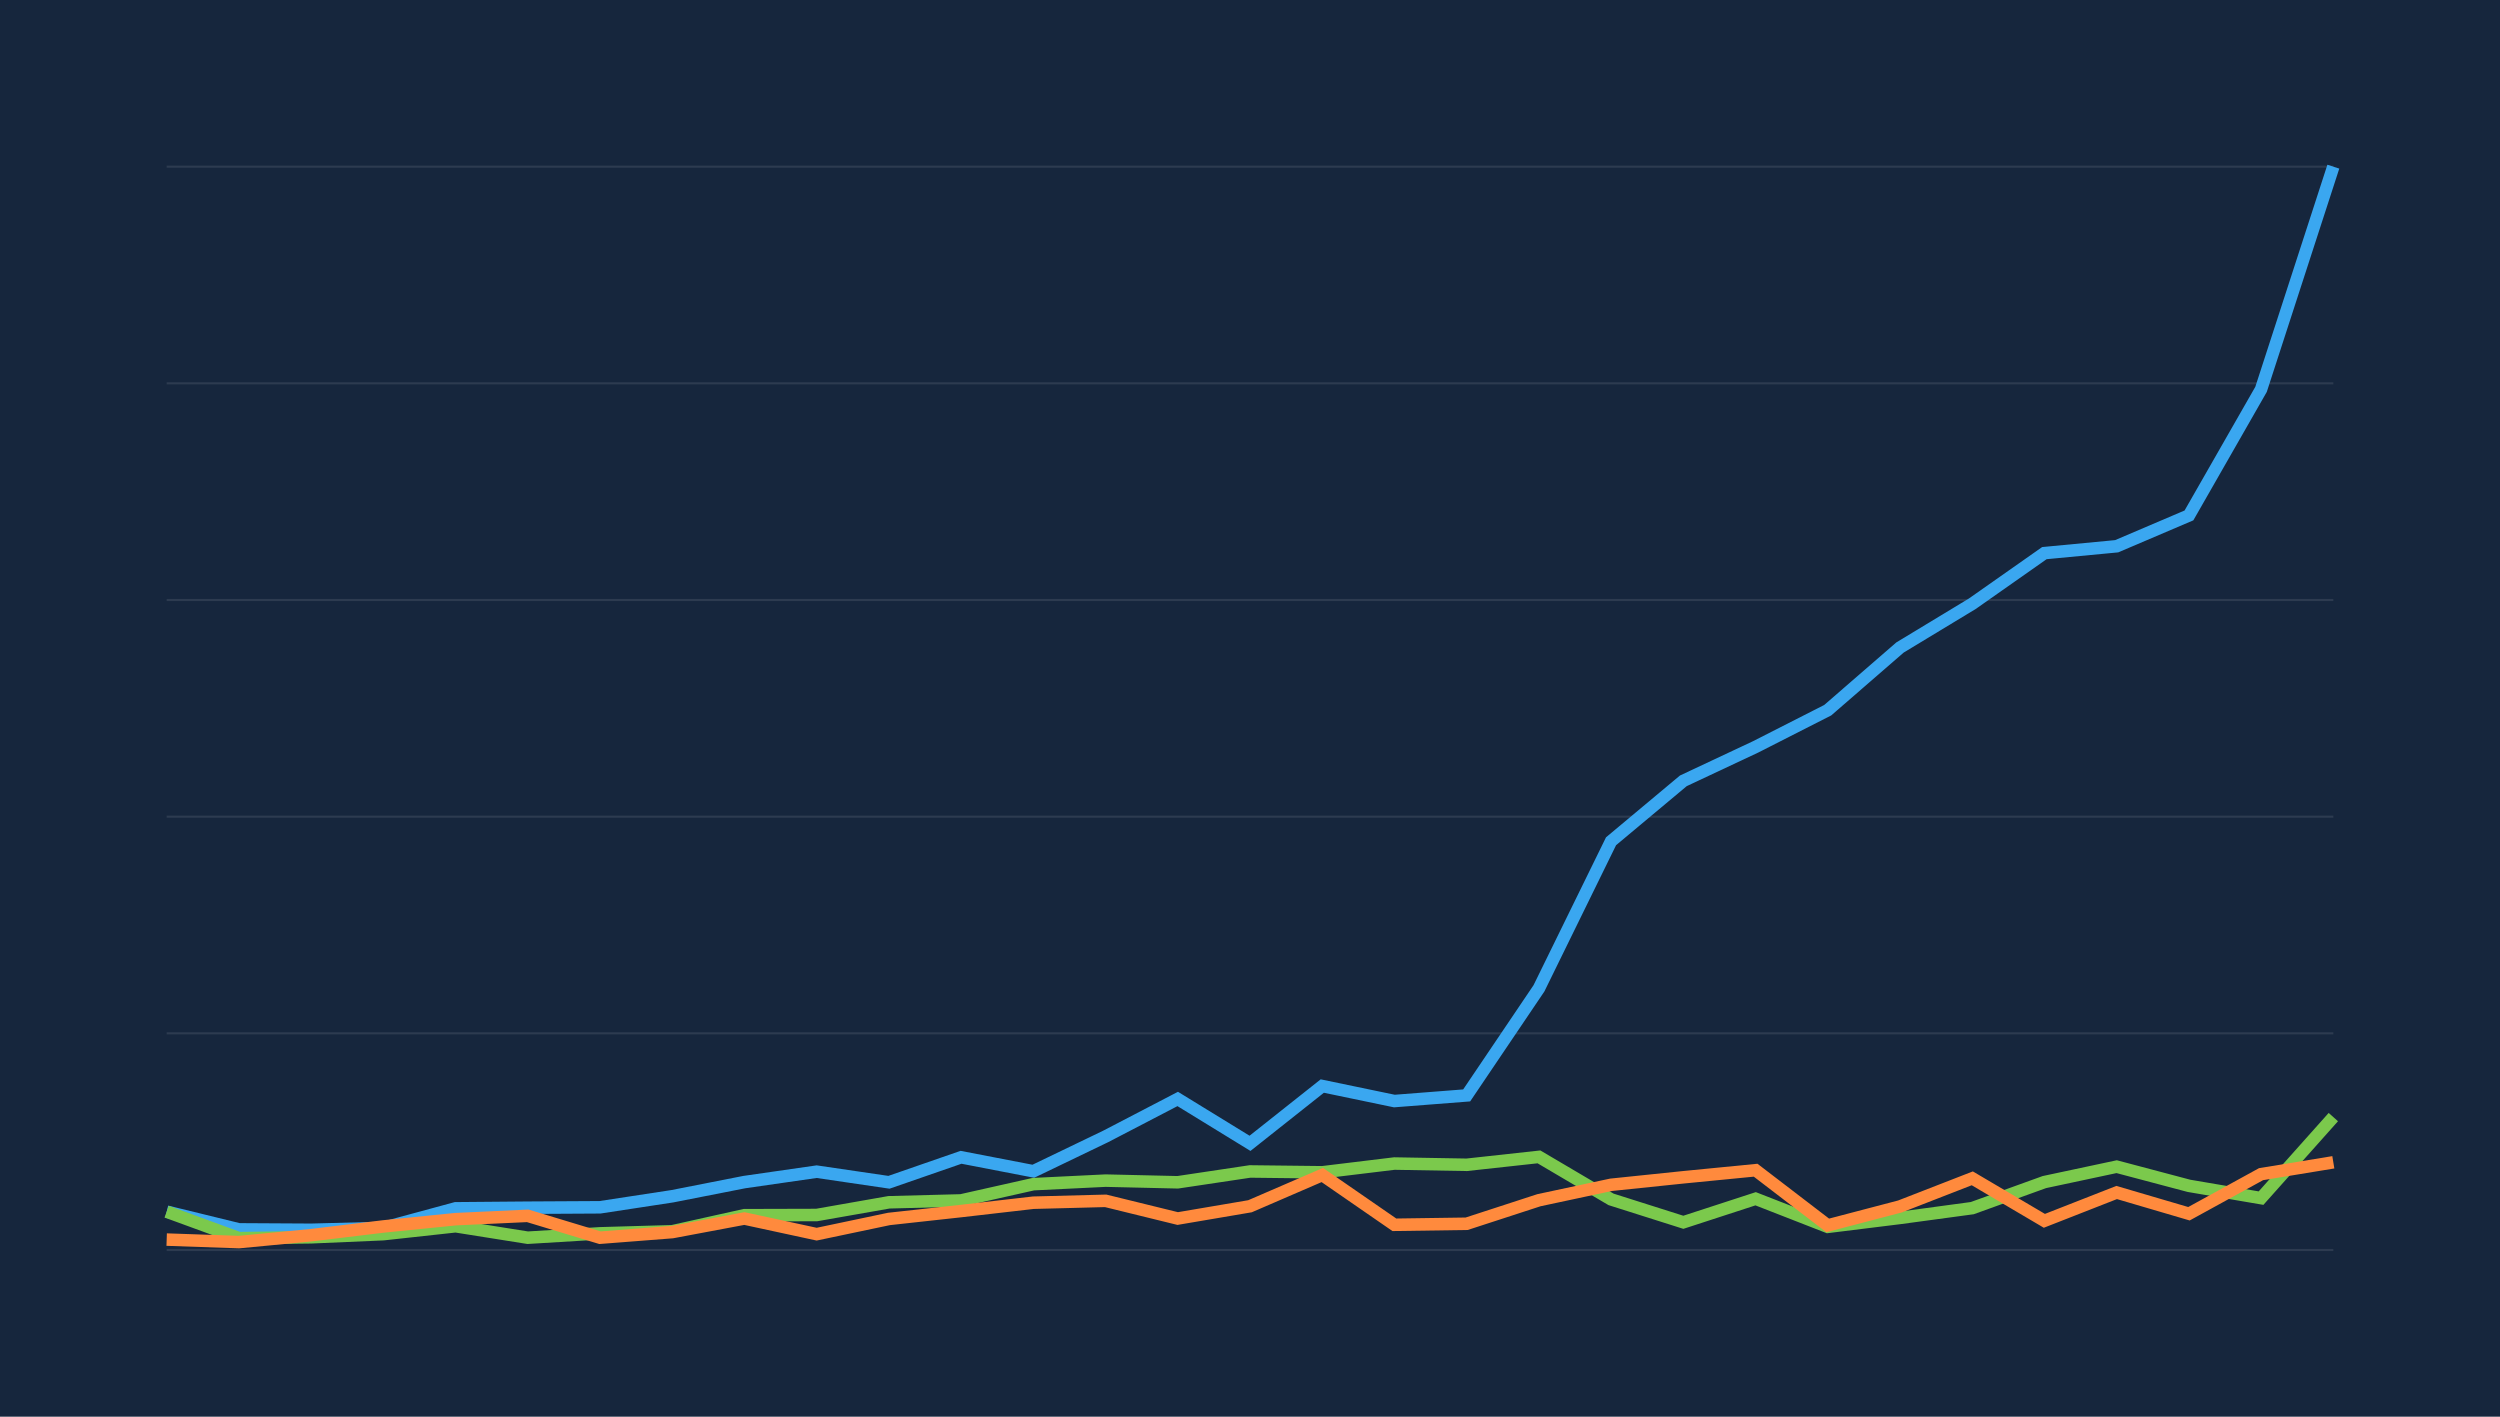
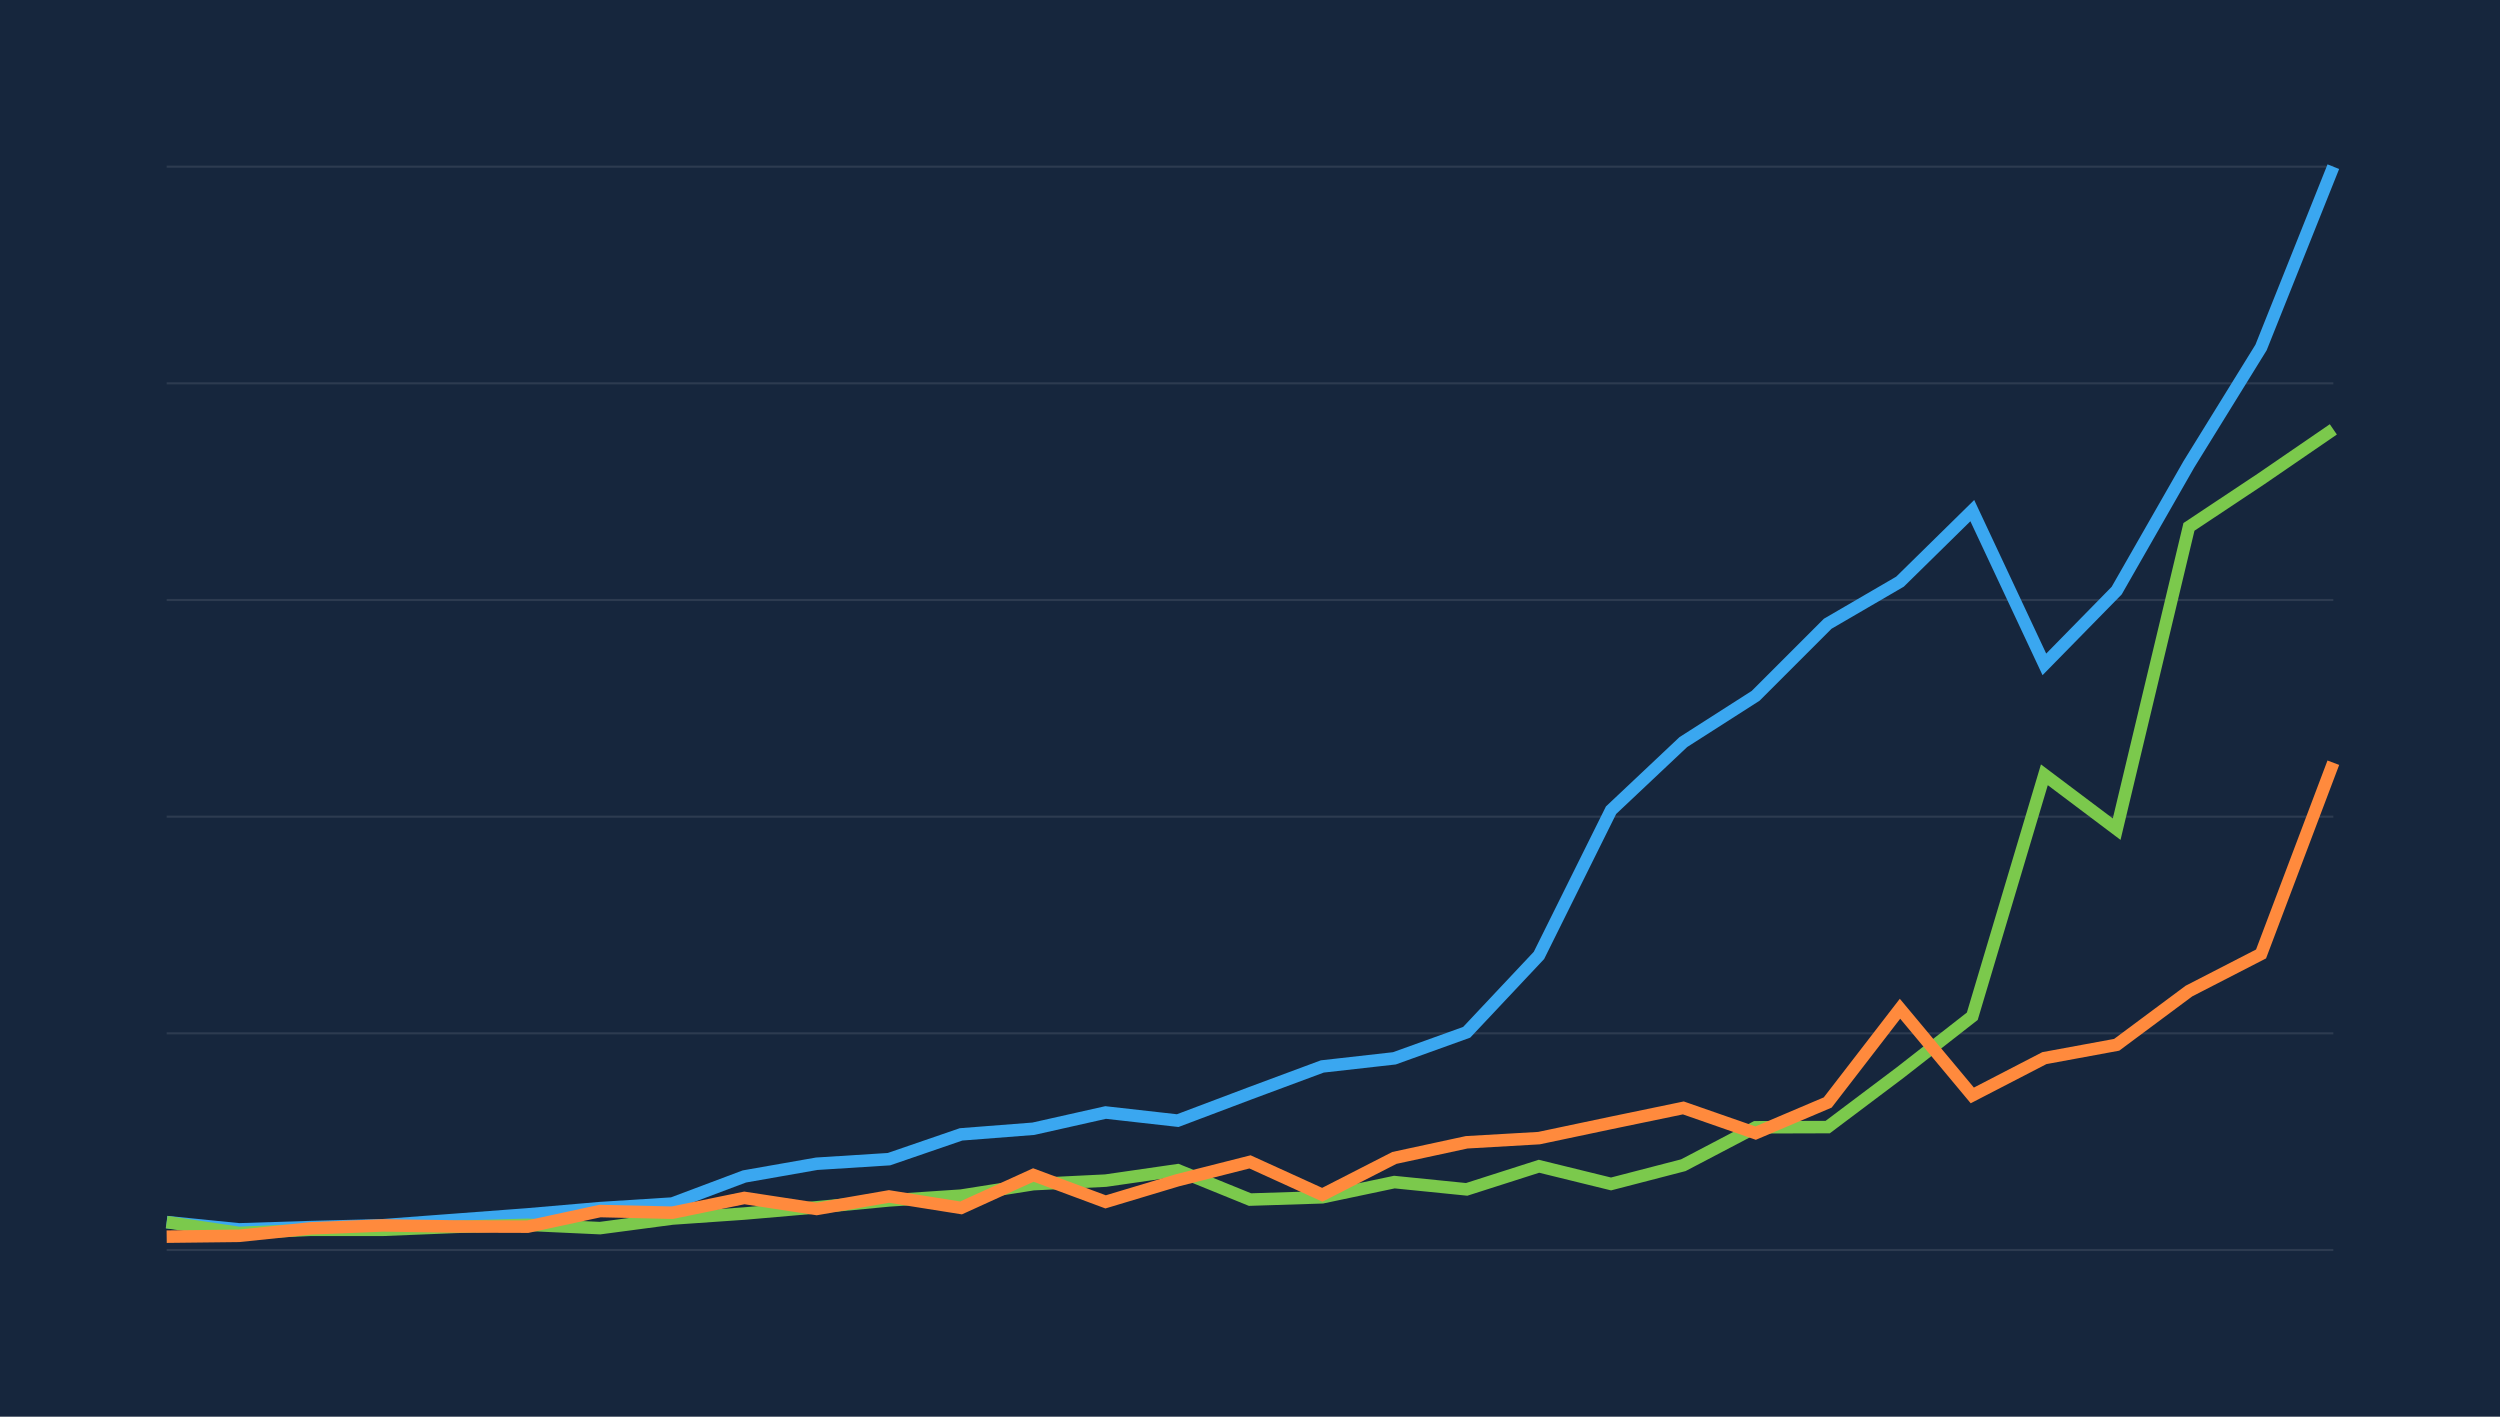
<svg xmlns="http://www.w3.org/2000/svg" width="1200" height="680">
  <rect width="100%" height="100%" fill="#16263d" />
  <line x1="80" y1="80.0" x2="1120" y2="80.0" stroke="#ffffff" opacity="0.1" />
  <line x1="80" y1="184.0" x2="1120" y2="184.0" stroke="#ffffff" opacity="0.1" />
  <line x1="80" y1="288.0" x2="1120" y2="288.0" stroke="#ffffff" opacity="0.1" />
  <line x1="80" y1="392.0" x2="1120" y2="392.0" stroke="#ffffff" opacity="0.1" />
  <line x1="80" y1="496.0" x2="1120" y2="496.0" stroke="#ffffff" opacity="0.1" />
  <line x1="80" y1="600.0" x2="1120" y2="600.0" stroke="#ffffff" opacity="0.1" />
-   <polyline points="80.0,581.6 114.7,590.1 149.3,590.3 184.0,589.4 218.7,580.0 253.3,579.7 288.0,579.5 322.7,574.2 357.3,567.4 392.0,562.4 426.7,567.5 461.3,555.5 496.0,562.2 530.7,545.5 565.3,527.5 600.0,548.8 634.7,521.3 669.3,528.5 704.0,525.8 738.7,474.4 773.3,403.8 808.0,374.8 842.7,358.5 877.3,340.9 912.0,310.8 946.7,289.8 981.3,265.5 1016.0,262.2 1050.7,247.4 1085.3,186.9 1120.0,80.0" fill="none" stroke="#3aa7f0" stroke-width="6" />
-   <polyline points="80.0,581.6 114.7,594.3 149.3,593.9 184.0,592.4 218.7,588.6 253.3,594.1 288.0,592.0 322.7,591.0 357.3,583.3 392.0,583.2 426.7,577.1 461.3,576.2 496.0,568.4 530.7,566.7 565.3,567.5 600.0,562.3 634.7,562.7 669.3,558.5 704.0,559.1 738.7,555.3 773.3,575.7 808.0,586.7 842.7,575.4 877.3,588.9 912.0,584.6 946.7,579.9 981.3,567.4 1016.0,560.0 1050.7,569.2 1085.3,575.1 1120.0,536.2" fill="none" stroke="#7bc94c" stroke-width="6" />
-   <polyline points="80.0,595.0 114.7,596.2 149.3,592.9 184.0,588.7 218.7,585.2 253.3,583.6 288.0,594.1 322.7,591.4 357.3,584.9 392.0,592.4 426.7,585.1 461.3,581.3 496.0,577.3 530.7,576.4 565.3,584.9 600.0,579.0 634.7,564.0 669.3,587.9 704.0,587.4 738.7,576.1 773.3,568.7 808.0,565.1 842.7,561.7 877.3,588.2 912.0,579.1 946.7,565.6 981.3,586.0 1016.0,572.4 1050.7,582.6 1085.3,563.6 1120.0,557.9" fill="none" stroke="#ff8a3d" stroke-width="6" />
+   <polyline points="80.0,586.6 114.7,590.1 149.3,589.0 184.0,588.1 218.7,585.5 253.3,582.9 288.0,579.9 322.7,577.7 357.3,564.7 392.0,558.6 426.7,556.4 461.3,544.5 496.0,541.8 530.7,534.0 565.3,537.9 600.0,524.8 634.7,511.9 669.3,508.0 704.0,495.5 738.7,458.6 773.3,388.9 808.0,356.2 842.7,334.0 877.3,299.4 912.0,279.2 946.7,245.1 981.3,318.9 1016.0,283.5 1050.7,222.8 1085.3,166.8 1120.0,80.0" fill="none" stroke="#3aa7f0" stroke-width="6" />
+   <polyline points="80.0,586.6 114.7,591.8 149.3,590.3 184.0,590.3 218.7,588.9 253.3,587.9 288.0,589.5 322.7,584.9 357.3,582.5 392.0,579.5 426.7,576.2 461.3,573.9 496.0,568.4 530.7,566.7 565.3,561.7 600.0,575.8 634.7,574.7 669.3,567.4 704.0,570.9 738.7,559.8 773.3,568.3 808.0,559.3 842.7,541.1 877.3,541.0 912.0,514.9 946.7,487.8 981.3,371.9 1016.0,398.0 1050.7,252.9 1085.3,229.9 1120.0,206.1" fill="none" stroke="#7bc94c" stroke-width="6" />
+   <polyline points="80.0,593.6 114.7,593.2 149.3,589.6 184.0,588.2 218.7,588.7 253.3,588.8 288.0,581.3 322.7,582.1 357.3,575.0 392.0,580.3 426.7,574.3 461.3,579.8 496.0,564.0 530.7,576.9 565.3,566.5 600.0,557.7 634.7,573.5 669.3,555.8 704.0,548.3 738.7,546.3 773.3,539.0 808.0,531.8 842.7,543.9 877.3,529.2 912.0,484.2 946.7,525.8 981.3,507.9 1016.0,501.5 1050.7,475.7 1085.3,457.9 1120.0,366.1" fill="none" stroke="#ff8a3d" stroke-width="6" />
</svg>
